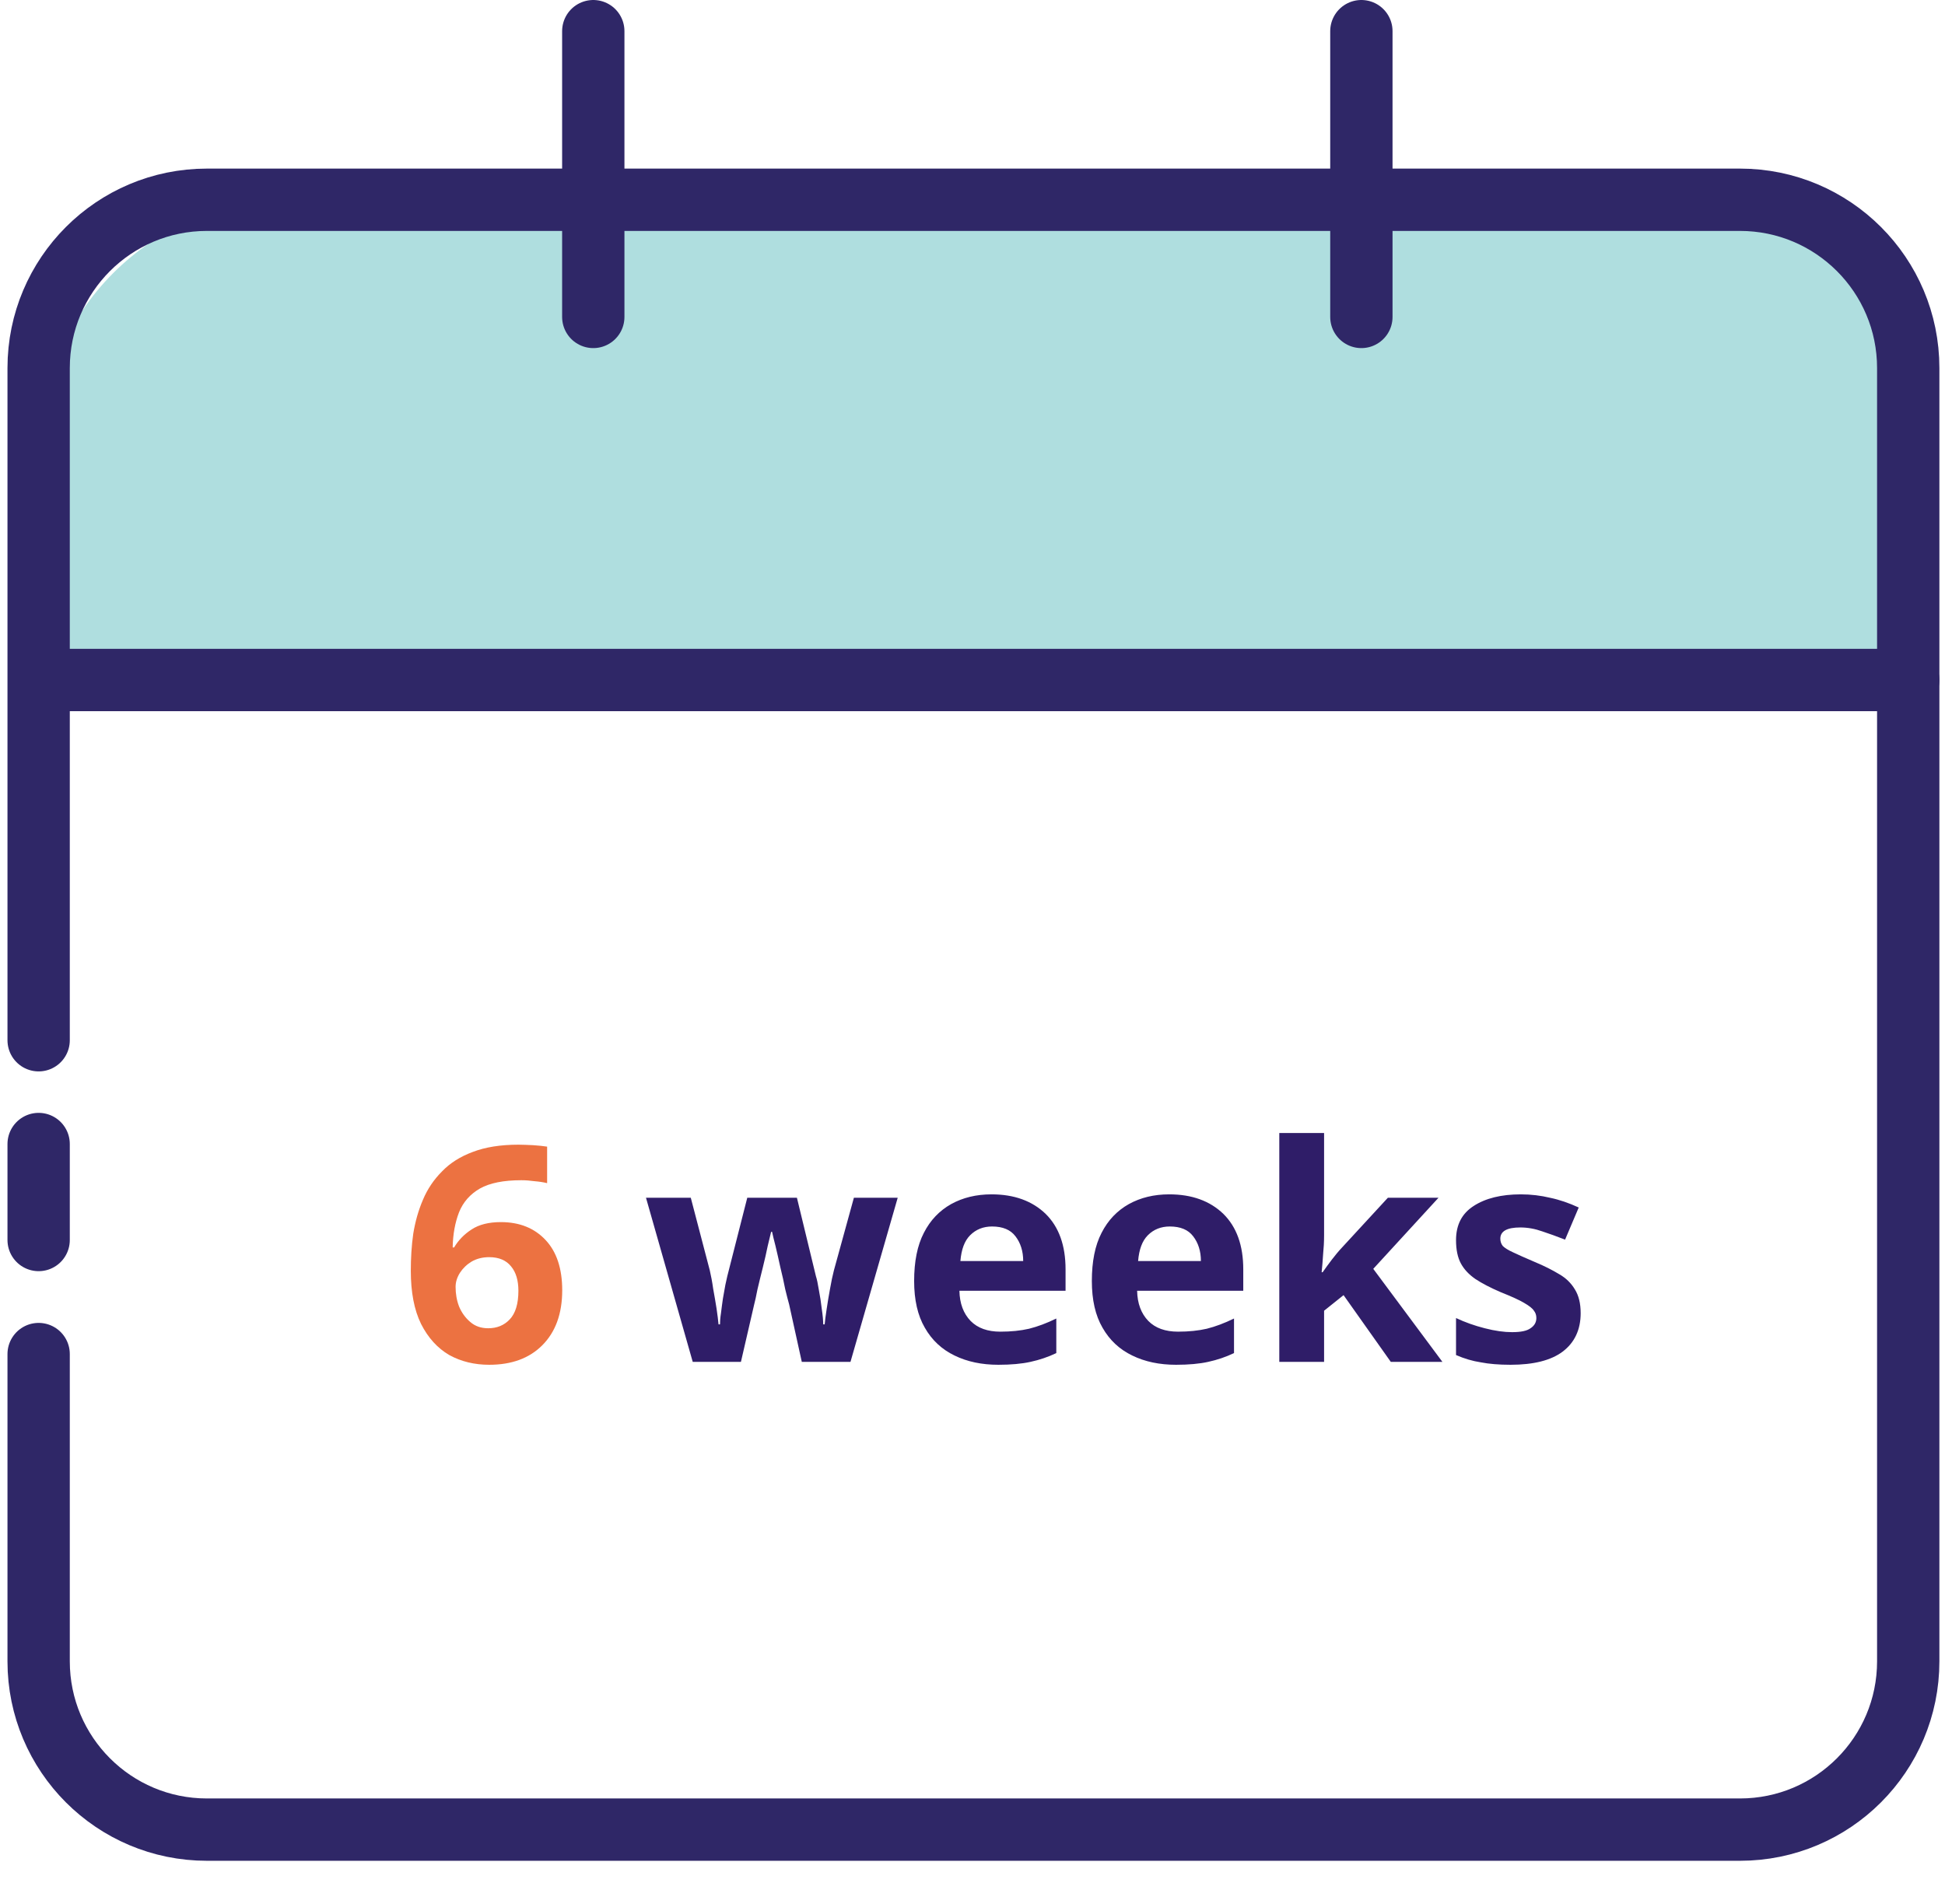
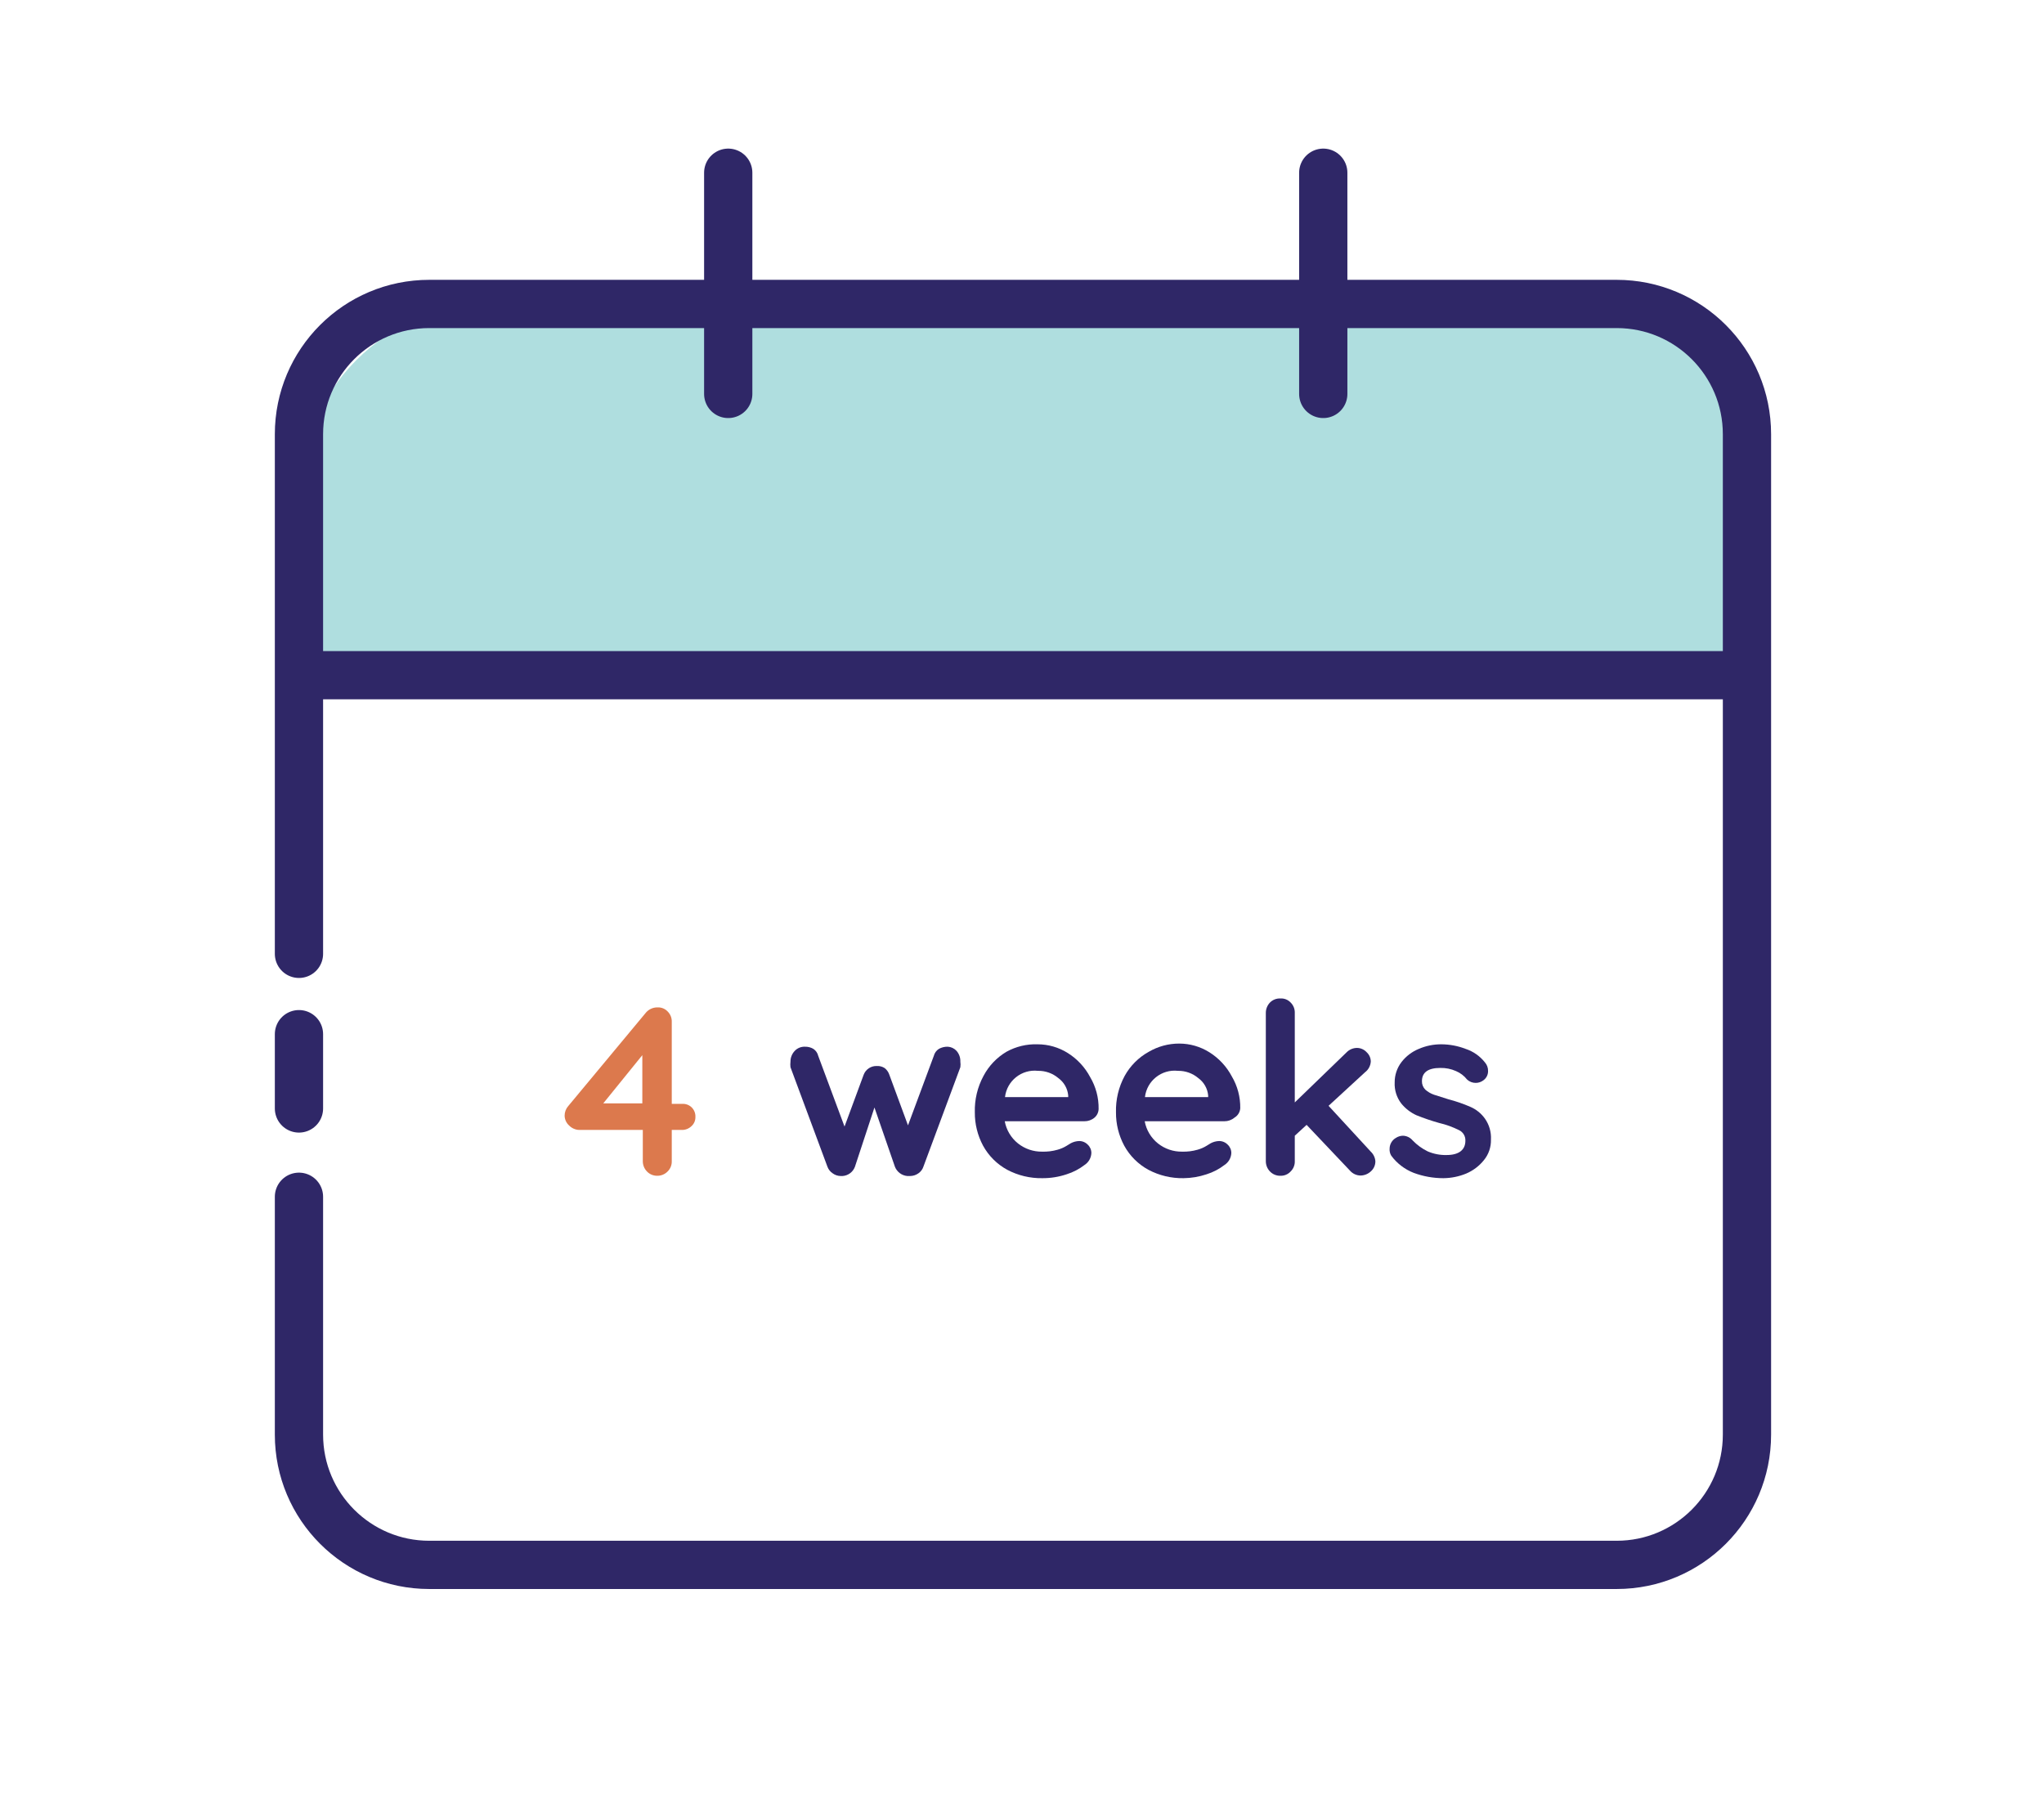
- <svg xmlns="http://www.w3.org/2000/svg" id="Layer_1" data-name="Layer 1" viewBox="0 0 62.42 61.08">
+ <svg xmlns="http://www.w3.org/2000/svg" id="Layer_1" data-name="Layer 1" viewBox="0 0 84.71 74.4">
  <defs>
-     <style>.cls-1,.cls-3,.cls-30{fill:none;}.cls-11,.cls-2,.cls-9{fill:#f9e2a6;}.cls-2,.cls-3{clip-rule:evenodd;}.cls-4{clip-path:url(#clip-path);}.cls-5{clip-path:url(#clip-path-2);}.cls-6{clip-path:url(#clip-path-3);}.cls-7{clip-path:url(#clip-path-4);}.cls-8{clip-path:url(#clip-path-5);}.cls-9{fill-rule:evenodd;}.cls-10{clip-path:url(#clip-path-6);}.cls-12{clip-path:url(#clip-path-7);}.cls-13{clip-path:url(#clip-path-8);}.cls-14{clip-path:url(#clip-path-9);}.cls-15{clip-path:url(#clip-path-10);}.cls-16{clip-path:url(#clip-path-11);}.cls-17{clip-path:url(#clip-path-12);}.cls-18{clip-path:url(#clip-path-13);}.cls-19{clip-path:url(#clip-path-14);}.cls-20{clip-path:url(#clip-path-15);}.cls-21{clip-path:url(#clip-path-16);}.cls-22{clip-path:url(#clip-path-17);}.cls-23{clip-path:url(#clip-path-18);}.cls-24{clip-path:url(#clip-path-19);}.cls-25{clip-path:url(#clip-path-20);}.cls-26{fill:#afdedf;}.cls-27{clip-path:url(#clip-path-21);}.cls-28,.cls-29{font-size:9.65px;font-family:Quicksand-Bold, Quicksand;font-weight:700;}.cls-28{fill:#ec7241;}.cls-29{fill:#2f1d68;}.cls-30{stroke:#2f2767;stroke-linecap:round;stroke-miterlimit:10;stroke-width:2px;}</style>
+     <style>.cls-1,.cls-27,.cls-3{fill:none;}.cls-11,.cls-2,.cls-9{fill:#f9e2a6;}.cls-2,.cls-3{clip-rule:evenodd;}.cls-4{clip-path:url(#clip-path);}.cls-5{clip-path:url(#clip-path-2);}.cls-6{clip-path:url(#clip-path-3);}.cls-7{clip-path:url(#clip-path-4);}.cls-8{clip-path:url(#clip-path-5);}.cls-9{fill-rule:evenodd;}.cls-10{clip-path:url(#clip-path-6);}.cls-12{clip-path:url(#clip-path-7);}.cls-13{clip-path:url(#clip-path-8);}.cls-14{clip-path:url(#clip-path-9);}.cls-15{clip-path:url(#clip-path-10);}.cls-16{clip-path:url(#clip-path-11);}.cls-17{clip-path:url(#clip-path-12);}.cls-18{clip-path:url(#clip-path-13);}.cls-19{clip-path:url(#clip-path-14);}.cls-20{clip-path:url(#clip-path-15);}.cls-21{clip-path:url(#clip-path-16);}.cls-22{clip-path:url(#clip-path-17);}.cls-23{clip-path:url(#clip-path-18);}.cls-24{clip-path:url(#clip-path-19);}.cls-25{clip-path:url(#clip-path-20);}.cls-26{fill:#afdedf;}.cls-27{stroke:#2f2767;stroke-linecap:round;stroke-miterlimit:10;stroke-width:2px;}.cls-28{fill:#dc794d;}.cls-29{fill:#2f2767;}</style>
    <clipPath id="clip-path">
-       <rect class="cls-1" x="-785.65" y="-7.93" width="92.44" height="101.85" />
+       <rect class="cls-1" x="-1068.47" y="254.59" width="92.44" height="101.85" />
    </clipPath>
    <clipPath id="clip-path-2">
-       <path class="cls-3" d="M-723.87-7.09a3.92,3.92,0,0,0-1,.14c-1.91.49-8.42,2.2-12.23,3.46a5.62,5.62,0,0,0-3.79,4.4c-.11.62-.17,2.91-.17,3.4,0,2.37.47,3.14,2.36,9.59.34,1.11,1.79,3,5.07,3a16,16,0,0,0,6.17-1.55h0a.06.06,0,0,1,.05,0c2.44,1.85,3.16,2.39,11.4,3.93a.35.35,0,0,1,.29.27,28.33,28.33,0,0,1,.86,3.67c-.64,2.1-2.88,9.64-4.71,18.39a1.49,1.49,0,0,0,1.13,1.77,1.63,1.63,0,0,0,.31,0,1.47,1.47,0,0,0,1.43-1.18c4.92-23.51,5.77-15.45,3.83-23.39a3.3,3.3,0,0,0-2.61-2.49c-7.88-1.47-8.21-1.89-10.18-3.39a2.94,2.94,0,0,0-1.8-.61,3,3,0,0,0-1.19.25,13.17,13.17,0,0,1-5,1.31c-1.76,0-2.21-.78-2.28-.94-2.33-8-2.33-6.72-2.15-10.7a5.74,5.74,0,0,1,.06-.82,2.67,2.67,0,0,1,1.8-2.12c3.73-1.23,10.17-2.92,12.06-3.41l.19,0c2.66,0,15.82,9.49,17.66,10.84a13,13,0,0,1,4.63,9.53c.32,4.84.73,9.14,1.24,13.14A1.48,1.48,0,0,0-699,30.71h.19A1.5,1.5,0,0,0-697.52,29c-.51-3.94-.91-8.17-1.23-12.94-.35-5.28-2.85-9.54-5.8-11.72-.52-.39-12.94-9.55-18-11.25A4,4,0,0,0-723.87-7.09Z" />
+       <path class="cls-3" d="M-1006.69,255.44a4,4,0,0,0-1,.13c-1.9.49-8.42,2.21-12.23,3.46a5.64,5.64,0,0,0-3.79,4.41c-.11.61-.17,2.9-.17,3.39,0,2.37.47,3.14,2.36,9.59.34,1.12,1.79,3,5.08,3a16,16,0,0,0,6.17-1.55h0l0,0c2.44,1.85,3.16,2.4,11.4,3.93a.38.38,0,0,1,.3.28,28.39,28.39,0,0,1,.86,3.66c-.65,2.1-2.89,9.64-4.72,18.39a1.49,1.49,0,0,0,1.13,1.77l.31,0a1.48,1.48,0,0,0,1.44-1.18c4.91-23.5,5.76-15.45,3.83-23.39a3.33,3.33,0,0,0-2.62-2.49c-7.88-1.47-8.2-1.89-10.17-3.39a3.06,3.06,0,0,0-1.81-.61,3,3,0,0,0-1.18.25,13.26,13.26,0,0,1-5,1.31c-1.76,0-2.21-.78-2.29-.94-2.33-8-2.32-6.72-2.15-10.7a5.88,5.88,0,0,1,.06-.82,2.69,2.69,0,0,1,1.81-2.12c3.73-1.22,10.17-2.92,12-3.41l.19,0c2.66,0,15.82,9.49,17.67,10.85a12.94,12.94,0,0,1,4.62,9.53c.32,4.83.73,9.13,1.25,13.13a1.46,1.46,0,0,0,1.45,1.29h.19a1.48,1.48,0,0,0,1.27-1.67c-.51-3.94-.91-8.17-1.23-12.94-.35-5.27-2.85-9.54-5.79-11.72-.53-.39-13-9.54-18-11.25A4.21,4.21,0,0,0-1006.69,255.44Z" />
    </clipPath>
    <clipPath id="clip-path-3">
-       <path class="cls-3" d="M-696.77,33.52a1,1,0,0,0-.24,0,1.46,1.46,0,0,0-1.22,1.68,91.48,91.48,0,0,1,1.7,15.4c.2,11.11-2.27,22.1-3.19,29.51a6.1,6.1,0,0,1-4.06,5A67.31,67.31,0,0,1-725,89c-8,0-15.56-2.06-21-7.64A4.53,4.53,0,0,0-749.27,80a4.53,4.53,0,0,0-1.31.2,34.32,34.32,0,0,1-9.7,1.42,30,30,0,0,1-7.5-.93c-8.91-2.33-12.89-13.88-12.89-24.29V48.58a4.32,4.32,0,0,1,4.33-4.3h.4a29.11,29.11,0,0,1,17,7.72,46.78,46.78,0,0,1,5.19,5.77,2.83,2.83,0,0,0,2.28,1.11,2.86,2.86,0,0,0,2.09-.89,17.7,17.7,0,0,1,13-5.59,17.89,17.89,0,0,1,14.48,7.29,2.17,2.17,0,0,0,1.77.9,2.19,2.19,0,0,0,2.22-2.07,87.83,87.83,0,0,1,1.3-10.78,1.48,1.48,0,0,0-1.21-1.7l-.26,0a1.48,1.48,0,0,0-1.46,1.22c-.58,3.34-1,6.42-1.21,9.18a20.79,20.79,0,0,0-15.58-7,20.8,20.8,0,0,0-15.09,6.43,48.88,48.88,0,0,0-5.47-6,32.38,32.38,0,0,0-18.69-8.49c-.23,0-.47,0-.7,0a7.27,7.27,0,0,0-7.33,7.24c0,7.92-.53,15.84,3.34,24.17,2.67,5.74,6.74,9.46,11.76,10.77a32.63,32.63,0,0,0,8.26,1A37.19,37.19,0,0,0-749.73,83a1.76,1.76,0,0,1,.45-.07,1.59,1.59,0,0,1,1.13.47c6.06,6.22,14.37,8.54,23.14,8.54a70.31,70.31,0,0,0,22.19-4.06,9.05,9.05,0,0,0,6-7.39c.92-7.37,3.42-18.48,3.22-29.92a94.29,94.29,0,0,0-1.74-15.82,1.48,1.48,0,0,0-1.47-1.23" />
+       <path class="cls-3" d="M-979.59,296l-.24,0a1.47,1.47,0,0,0-1.23,1.68,90.47,90.47,0,0,1,1.7,15.41c.2,11.1-2.27,22.1-3.19,29.51a6.1,6.1,0,0,1-4.06,5,67.54,67.54,0,0,1-21.22,3.9c-8,0-15.57-2.07-21-7.65a4.56,4.56,0,0,0-3.26-1.36,4.61,4.61,0,0,0-1.31.19,34.22,34.22,0,0,1-9.7,1.42,29.53,29.53,0,0,1-7.5-.93c-8.9-2.32-12.89-13.88-12.89-24.29v-7.8a4.33,4.33,0,0,1,4.34-4.31l.39,0a29.06,29.06,0,0,1,17,7.71,47.65,47.65,0,0,1,5.2,5.77,2.77,2.77,0,0,0,2.28,1.11,2.8,2.8,0,0,0,2.08-.89,17.73,17.73,0,0,1,13-5.59,17.9,17.9,0,0,1,14.48,7.29,2.14,2.14,0,0,0,1.76.9,2.18,2.18,0,0,0,2.22-2.07,91.92,91.92,0,0,1,1.3-10.78,1.47,1.47,0,0,0-1.21-1.7l-.25,0a1.48,1.48,0,0,0-1.46,1.22c-.59,3.34-1,6.42-1.21,9.18a20.83,20.83,0,0,0-15.59-7,20.81,20.81,0,0,0-15.09,6.44,48.08,48.08,0,0,0-5.46-6.05,32.33,32.33,0,0,0-18.7-8.48l-.69,0a7.27,7.27,0,0,0-7.34,7.24c0,7.91-.53,15.84,3.35,24.17,2.66,5.73,6.73,9.45,11.76,10.76a32.57,32.57,0,0,0,8.26,1,36.89,36.89,0,0,0,10.55-1.55,1.68,1.68,0,0,1,.45-.06,1.56,1.56,0,0,1,1.12.46c6.06,6.22,14.38,8.55,23.14,8.55a70,70,0,0,0,22.2-4.07,9,9,0,0,0,6-7.39c.92-7.37,3.42-18.48,3.22-29.92a94.29,94.29,0,0,0-1.74-15.82,1.48,1.48,0,0,0-1.46-1.23" />
    </clipPath>
    <clipPath id="clip-path-4">
-       <path class="cls-3" d="M-754.47,40.45a1.5,1.5,0,0,0-1.1.47,1.36,1.36,0,0,0,.12,2c6.29,5.38,6.22,5.47,6.88,5.47h.08a1.4,1.4,0,0,0,1-2.45l-6-5.12a1.54,1.54,0,0,0-1-.35" />
+       <path class="cls-3" d="M-1037.3,303a1.49,1.49,0,0,0-1.09.47,1.36,1.36,0,0,0,.11,2c6.29,5.38,6.23,5.47,6.89,5.47h.07a1.4,1.4,0,0,0,1-2.45l-6-5.11a1.46,1.46,0,0,0-1-.36" />
    </clipPath>
    <clipPath id="clip-path-5">
-       <path class="cls-3" d="M-725.59,37.48a1.32,1.32,0,0,0-1.1.58l-4.25,6.16a1.41,1.41,0,0,0,.33,1.92,1.29,1.29,0,0,0,.77.25,1.33,1.33,0,0,0,1.1-.58l4.24-6.16a1.39,1.39,0,0,0-.32-1.92,1.33,1.33,0,0,0-.77-.25" />
+       <path class="cls-3" d="M-1008.42,300a1.33,1.33,0,0,0-1.1.58l-4.24,6.16a1.39,1.39,0,0,0,.32,1.92,1.34,1.34,0,0,0,.78.25,1.34,1.34,0,0,0,1.1-.58l4.24-6.16a1.4,1.4,0,0,0-.33-1.92,1.29,1.29,0,0,0-.77-.25" />
    </clipPath>
    <clipPath id="clip-path-6">
-       <path class="cls-2" d="M-740.6,32.53h-.17a1.47,1.47,0,0,0-1.3,1.63l1,8.93a1.49,1.49,0,0,0,1.46,1.31,1.48,1.48,0,0,0,1.47-1.64l-1-8.94a1.47,1.47,0,0,0-1.46-1.3" />
+       <path class="cls-2" d="M-1023.43,295.05h-.17a1.47,1.47,0,0,0-1.29,1.63l1,8.93a1.46,1.46,0,0,0,1.46,1.31,1.47,1.47,0,0,0,1.46-1.64l-1-8.93a1.46,1.46,0,0,0-1.46-1.31" />
    </clipPath>
    <clipPath id="clip-path-7">
-       <path class="cls-3" d="M-249,92a.34.34,0,0,1-.26-.11l-12.57-12.64H-270a7.31,7.31,0,0,1-7.28-7.34V49.51A7.31,7.31,0,0,1-270,42.17h19.62V8.9A11.78,11.78,0,0,1-238.67-2.91h69.12A11.78,11.78,0,0,1-157.82,8.9v8.66a.36.36,0,0,1-.36.36.37.37,0,0,1-.37-.36V8.9a11,11,0,0,0-11-11.07h-69.12a11,11,0,0,0-11,11.07V45.65a11.05,11.05,0,0,0,11,11.07h34.56a.38.38,0,0,1,.37.37v20l20.17-20.31a.38.38,0,0,1,.26-.11h13.76a11,11,0,0,0,11-11.07V37a.38.38,0,0,1,.37-.37.37.37,0,0,1,.36.37v8.66a11.77,11.77,0,0,1-11.73,11.8h-13.61l-20.69,20.83a.38.38,0,0,1-.26.11.31.31,0,0,1-.13,0,.37.37,0,0,1-.23-.34V57.45h-16.15V71.89a7.32,7.32,0,0,1-7.29,7.34H-248.6V91.62a.36.36,0,0,1-.22.33ZM-270,42.9a6.6,6.6,0,0,0-6.56,6.61V71.89a6.59,6.59,0,0,0,6.56,6.6h8.39a.4.4,0,0,1,.26.11l12,12.13V78.86a.38.38,0,0,1,.37-.37h21.05a6.59,6.59,0,0,0,6.56-6.6V57.45h-17.32a11.77,11.77,0,0,1-11.73-11.8V42.9Z" />
+       <path class="cls-3" d="M-531.79,354.5a.37.37,0,0,1-.26-.1l-12.56-12.65h-8.23a7.32,7.32,0,0,1-7.29-7.34V312a7.33,7.33,0,0,1,7.29-7.34h19.62V271.42a11.77,11.77,0,0,1,11.73-11.8h69.12a11.78,11.78,0,0,1,11.73,11.8v8.66a.37.37,0,0,1-.37.36.36.36,0,0,1-.36-.36v-8.66a11.05,11.05,0,0,0-11-11.07h-69.12a11.06,11.06,0,0,0-11,11.07v36.75a11,11,0,0,0,11,11.07h34.56a.37.37,0,0,1,.36.37v20.05l20.18-20.31a.36.36,0,0,1,.26-.11h13.76a11,11,0,0,0,11-11.07v-8.66a.36.36,0,0,1,.36-.36.37.37,0,0,1,.37.36v8.66A11.79,11.79,0,0,1-452.37,320H-466l-20.7,20.82a.33.33,0,0,1-.25.11.32.32,0,0,1-.14,0,.37.37,0,0,1-.23-.34V320h-16.15v14.43a7.32,7.32,0,0,1-7.29,7.34h-20.69v12.39a.36.36,0,0,1-.22.34Zm-21.05-49.07a6.59,6.59,0,0,0-6.56,6.6v22.38a6.59,6.59,0,0,0,6.56,6.61h8.38a.36.36,0,0,1,.26.11l12.05,12.12V341.38a.36.36,0,0,1,.36-.36h21a6.59,6.59,0,0,0,6.56-6.61V320h-17.31a11.78,11.78,0,0,1-11.73-11.81v-2.74Z" />
    </clipPath>
    <clipPath id="clip-path-8">
-       <path class="cls-3" d="M-170.36-4.08h-68.79A13.77,13.77,0,0,0-252.87,9.71v31h-17.48a9.33,9.33,0,0,0-9.3,9.34V72.31a9.33,9.33,0,0,0,9.3,9.34H-263l11.91,12a2.41,2.41,0,0,0,1.7.7,2.47,2.47,0,0,0,.92-.18A2.4,2.4,0,0,0-247,91.91V81.65h18.55a9.33,9.33,0,0,0,9.3-9.34V60h12V78.4a2.42,2.42,0,0,0,1.48,2.23,2.47,2.47,0,0,0,.92.18,2.39,2.39,0,0,0,1.7-.7l20-20.1h12.7a13.76,13.76,0,0,0,13.71-13.78V37.62a2.4,2.4,0,0,0-2.4-2.41,2.4,2.4,0,0,0-2.4,2.41v8.61a9,9,0,0,1-8.91,9h-13.7a2.4,2.4,0,0,0-1.69.71l-16.61,16.68v-15a2.4,2.4,0,0,0-2.4-2.42h-34.39a8.93,8.93,0,0,1-8.91-9V9.71a8.94,8.94,0,0,1,8.91-9h68.79a9,9,0,0,1,8.91,9v8.6a2.4,2.4,0,0,0,2.4,2.41,2.4,2.4,0,0,0,2.4-2.41V9.71A13.77,13.77,0,0,0-170.36-4.08Zm-100,80.9a4.5,4.5,0,0,1-4.49-4.51V50.06a4.5,4.5,0,0,1,4.49-4.51h17.48v.68A13.76,13.76,0,0,0-239.15,60H-224v12.3a4.5,4.5,0,0,1-4.49,4.51h-21a2.4,2.4,0,0,0-2.4,2.41v6.85l-8.51-8.55a2.41,2.41,0,0,0-1.7-.71Z" />
+       <path class="cls-3" d="M-453.19,258.45H-522a13.76,13.76,0,0,0-13.71,13.78v31h-17.49a9.32,9.32,0,0,0-9.29,9.34v22.24a9.33,9.33,0,0,0,9.29,9.34h7.35l11.9,12a2.42,2.42,0,0,0,1.7.71,2.26,2.26,0,0,0,.92-.19,2.41,2.41,0,0,0,1.49-2.23V344.17h18.55a9.33,9.33,0,0,0,9.29-9.34v-12.3h12v18.39a2.41,2.41,0,0,0,1.49,2.23,2.26,2.26,0,0,0,.92.19,2.42,2.42,0,0,0,1.7-.71l20-20.1h12.7a13.76,13.76,0,0,0,13.72-13.78v-8.6a2.41,2.41,0,0,0-2.41-2.42,2.41,2.41,0,0,0-2.4,2.42v8.6a8.94,8.94,0,0,1-8.91,9h-13.69a2.4,2.4,0,0,0-1.7.7l-16.6,16.68v-15a2.4,2.4,0,0,0-2.4-2.41H-522a9,9,0,0,1-8.91-9V272.23a9,9,0,0,1,8.91-9h68.79a8.94,8.94,0,0,1,8.91,9v8.6a2.41,2.41,0,0,0,2.4,2.42,2.41,2.41,0,0,0,2.41-2.42v-8.6A13.76,13.76,0,0,0-453.19,258.45Zm-100,80.89a4.51,4.51,0,0,1-4.49-4.51V312.59a4.52,4.52,0,0,1,4.49-4.52h17.49v.68A13.76,13.76,0,0,0-522,322.53h15.2v12.3a4.51,4.51,0,0,1-4.49,4.51h-21a2.42,2.42,0,0,0-2.4,2.42v6.84l-8.51-8.55a2.41,2.41,0,0,0-1.7-.71Z" />
    </clipPath>
    <clipPath id="clip-path-9">
-       <path class="cls-3" d="M-181.3,12.32H-228a2.38,2.38,0,0,0-2.4,2.35A2.38,2.38,0,0,0-228,17h46.75a2.38,2.38,0,0,0,2.4-2.34,2.38,2.38,0,0,0-2.4-2.35" />
+       <path class="cls-3" d="M-464.13,274.85h-46.75a2.37,2.37,0,0,0-2.39,2.34,2.37,2.37,0,0,0,2.39,2.34h46.75a2.37,2.37,0,0,0,2.4-2.34,2.37,2.37,0,0,0-2.4-2.34" />
    </clipPath>
    <clipPath id="clip-path-10">
-       <path class="cls-3" d="M-178.9,26.38A2.38,2.38,0,0,0-181.3,24H-228a2.38,2.38,0,0,0-2.4,2.34,2.37,2.37,0,0,0,2.4,2.34h46.75a2.37,2.37,0,0,0,2.4-2.34" />
+       <path class="cls-3" d="M-461.73,288.9a2.37,2.37,0,0,0-2.4-2.34h-46.75a2.37,2.37,0,0,0-2.39,2.34,2.37,2.37,0,0,0,2.39,2.35h46.75a2.37,2.37,0,0,0,2.4-2.35" />
    </clipPath>
    <clipPath id="clip-path-11">
-       <path class="cls-3" d="M-228.06,38.09a2.37,2.37,0,0,0-2.39,2.35,2.37,2.37,0,0,0,2.39,2.34h26.85a2.37,2.37,0,0,0,2.39-2.34,2.37,2.37,0,0,0-2.39-2.35Z" />
+       <path class="cls-3" d="M-510.89,300.62a2.36,2.36,0,0,0-2.38,2.34,2.36,2.36,0,0,0,2.38,2.34H-484a2.37,2.37,0,0,0,2.39-2.34,2.37,2.37,0,0,0-2.39-2.34Z" />
    </clipPath>
    <clipPath id="clip-path-12">
-       <path class="cls-3" d="M-159,25.21a2.34,2.34,0,0,0-2.34,2.34A2.34,2.34,0,0,0-159,29.89a2.34,2.34,0,0,0,2.34-2.34A2.34,2.34,0,0,0-159,25.21" />
+       <path class="cls-3" d="M-441.82,287.73a2.34,2.34,0,0,0-2.34,2.34,2.35,2.35,0,0,0,2.34,2.35,2.36,2.36,0,0,0,2.35-2.35,2.35,2.35,0,0,0-2.35-2.34" />
    </clipPath>
    <clipPath id="clip-path-13">
-       <path class="cls-3" d="M133.63,47.14a1,1,0,0,1-.65-.24l-6.48-5.52a1,1,0,0,1,0-1.53L133,34.33a1,1,0,1,1,1.3,1.52l-5.58,4.76,5.58,4.76a1,1,0,0,1-.65,1.77" />
+       <path class="cls-3" d="M-149.19,309.66a1,1,0,0,1-.65-.24l-6.48-5.52a1,1,0,0,1-.36-.76,1,1,0,0,1,.36-.77l6.48-5.52a1,1,0,0,1,1.41.11,1,1,0,0,1-.11,1.42l-5.59,4.76,5.59,4.76a1,1,0,0,1,.11,1.41,1,1,0,0,1-.76.35" />
    </clipPath>
    <clipPath id="clip-path-14">
-       <path class="cls-3" d="M146.73,47.14a1,1,0,0,1-.65-1.77l5.59-4.76-5.59-4.76a1,1,0,0,1,1.3-1.52l6.48,5.52a1,1,0,0,1,0,1.53l-6.48,5.52a1,1,0,0,1-.65.24" />
+       <path class="cls-3" d="M-136.09,309.66a1,1,0,0,1-.77-.35,1,1,0,0,1,.12-1.41l5.58-4.76-5.58-4.76a1,1,0,0,1-.12-1.42,1,1,0,0,1,1.41-.11l6.49,5.52a1,1,0,0,1,.35.77,1,1,0,0,1-.35.76l-6.49,5.52a1,1,0,0,1-.64.24" />
    </clipPath>
    <clipPath id="clip-path-15">
-       <path class="cls-3" d="M137.68,51.71l-.23,0a1,1,0,0,1-.83-1.21L141,31a1.08,1.08,0,0,1,1.28-.79,1,1,0,0,1,.84,1.21l-4.37,19.5a1.06,1.06,0,0,1-1,.81" />
+       <path class="cls-3" d="M-145.15,314.23l-.22,0a1,1,0,0,1-.84-1.21l4.36-19.5a1.08,1.08,0,0,1,1.28-.78,1,1,0,0,1,.84,1.2l-4.36,19.5a1.08,1.08,0,0,1-1.06.81" />
    </clipPath>
    <clipPath id="clip-path-16">
-       <path class="cls-3" d="M126.32,12.55a3.59,3.59,0,1,0,3.59,3.59,3.6,3.6,0,0,0-3.59-3.59m0,4.91a1.32,1.32,0,1,1,1.32-1.32,1.33,1.33,0,0,1-1.32,1.32" />
+       <path class="cls-3" d="M-156.5,275.07a3.59,3.59,0,0,0-3.59,3.59,3.59,3.59,0,0,0,3.59,3.59,3.59,3.59,0,0,0,3.59-3.59,3.59,3.59,0,0,0-3.59-3.59m0,4.92a1.33,1.33,0,0,1-1.32-1.33,1.33,1.33,0,0,1,1.32-1.32,1.33,1.33,0,0,1,1.32,1.32A1.33,1.33,0,0,1-156.5,280" />
    </clipPath>
    <clipPath id="clip-path-17">
-       <path class="cls-3" d="M117.49,19.73a3.59,3.59,0,1,1,3.59-3.59,3.6,3.6,0,0,1-3.59,3.59m0-4.91a1.32,1.32,0,1,0,1.32,1.32,1.33,1.33,0,0,0-1.32-1.32" />
+       <path class="cls-3" d="M-165.33,282.25a3.59,3.59,0,0,1-3.59-3.59,3.59,3.59,0,0,1,3.59-3.59,3.59,3.59,0,0,1,3.59,3.59,3.59,3.59,0,0,1-3.59,3.59m0-4.91a1.33,1.33,0,0,0-1.32,1.32,1.33,1.33,0,0,0,1.32,1.33,1.33,1.33,0,0,0,1.32-1.33,1.33,1.33,0,0,0-1.32-1.32" />
    </clipPath>
    <clipPath id="clip-path-18">
-       <path class="cls-3" d="M135.06,19.73a3.59,3.59,0,1,1,3.59-3.59,3.59,3.59,0,0,1-3.59,3.59m0-4.91a1.32,1.32,0,1,0,1.32,1.32,1.32,1.32,0,0,0-1.32-1.32" />
+       <path class="cls-3" d="M-147.77,282.25a3.59,3.59,0,0,1-3.59-3.59,3.6,3.6,0,0,1,3.59-3.59,3.6,3.6,0,0,1,3.59,3.59,3.59,3.59,0,0,1-3.59,3.59m0-4.91a1.33,1.33,0,0,0-1.32,1.32,1.32,1.32,0,0,0,1.32,1.32,1.32,1.32,0,0,0,1.32-1.32,1.33,1.33,0,0,0-1.32-1.32" />
    </clipPath>
    <clipPath id="clip-path-19">
-       <path class="cls-3" d="M61.78,21.82H1.29v-7.4a8,8,0,0,1,8-8H53.75a8,8,0,0,1,8,8Z" />
+       <path class="cls-3" d="M72.92,28H12.43V20.58a8,8,0,0,1,8-8H64.89a8,8,0,0,1,8,8Z" />
    </clipPath>
    <clipPath id="clip-path-20">
-       <rect class="cls-1" x="-709.14" y="-372.64" width="926.65" height="955.6" />
-     </clipPath>
-     <clipPath id="clip-path-21">
-       <rect class="cls-1" x="10.94" y="34.05" width="40.54" height="10.94" />
+       <rect class="cls-1" x="-698" y="-366.48" width="926.65" height="955.6" />
    </clipPath>
  </defs>
-   <path class="cls-9" d="M-740.6,32.53h-.17a1.47,1.47,0,0,0-1.3,1.63l1,8.93a1.49,1.49,0,0,0,1.46,1.31,1.48,1.48,0,0,0,1.47-1.64l-1-8.94a1.47,1.47,0,0,0-1.46-1.3" />
+   <path class="cls-9" d="M-1023.43,295.05h-.17a1.47,1.47,0,0,0-1.29,1.63l1,8.93a1.46,1.46,0,0,0,1.46,1.31,1.47,1.47,0,0,0,1.46-1.64l-1-8.93a1.46,1.46,0,0,0-1.46-1.31" />
  <g class="cls-10">
-     <rect class="cls-11" x="-1001.53" y="-583.43" width="1426" height="1470.56" />
+     <rect class="cls-11" x="-1284.35" y="-320.9" width="1426" height="1470.56" />
  </g>
  <g class="cls-24">
    <g class="cls-25">
-       <rect class="cls-26" x="-1.93" y="3.16" width="66.92" height="21.88" />
+       <rect class="cls-26" x="9.21" y="9.32" width="66.92" height="21.88" />
    </g>
  </g>
-   <g class="cls-27">
-     <text class="cls-28" transform="translate(12.84 43.7)">6</text>
-     <text class="cls-29" transform="translate(18.13 43.7)">
-       <tspan xml:space="preserve"> weeks</tspan>
-     </text>
-   </g>
-   <line class="cls-30" x1="1.24" y1="36.71" x2="1.24" y2="39.79" />
-   <path class="cls-30" d="M1.24,43.45v9.86a5.4,5.4,0,0,0,5.4,5.4h49.2a5.4,5.4,0,0,0,5.4-5.4V11.81a5.4,5.4,0,0,0-5.4-5.4H6.64a5.4,5.4,0,0,0-5.4,5.4V33.38" />
-   <line class="cls-30" x1="19.04" y1="1" x2="19.04" y2="10.17" />
-   <line class="cls-30" x1="43.69" y1="1" x2="43.69" y2="10.17" />
-   <line class="cls-30" x1="1.29" y1="21.82" x2="61.24" y2="21.82" />
+   <line class="cls-27" x1="12.39" y1="42.87" x2="12.39" y2="45.95" />
+   <path class="cls-27" d="M12.39,49.61v9.86a5.4,5.4,0,0,0,5.4,5.4H67a5.4,5.4,0,0,0,5.4-5.4V18a5.4,5.4,0,0,0-5.4-5.4H17.79a5.4,5.4,0,0,0-5.4,5.4V39.54" />
+   <line class="cls-27" x1="30.18" y1="7.16" x2="30.18" y2="16.33" />
+   <line class="cls-27" x1="54.84" y1="7.16" x2="54.84" y2="16.33" />
+   <line class="cls-27" x1="12.43" y1="27.99" x2="72.38" y2="27.99" />
+   <path class="cls-28" d="M28.66,45.9a.52.52,0,0,1,.16.4.49.49,0,0,1-.16.38.56.56,0,0,1-.4.16h-.42v1.29a.57.57,0,0,1-.17.43.59.59,0,0,1-.44.18.58.58,0,0,1-.42-.18.61.61,0,0,1-.17-.43V46.84H24a.61.61,0,0,1-.41-.18.56.56,0,0,1-.19-.41.6.6,0,0,1,.15-.4L26.75,42a.62.62,0,0,1,.5-.24.54.54,0,0,1,.42.17.58.58,0,0,1,.17.44v3.39h.42A.52.52,0,0,1,28.66,45.9ZM25,45.74h1.62v-2Z" />
+   <path class="cls-29" d="M39.64,43.56a.64.64,0,0,1,.16.45.79.79,0,0,1,0,.23l-1.53,4.12a.54.54,0,0,1-.21.28.6.6,0,0,1-.34.11H37.6a.61.61,0,0,1-.51-.38l-.85-2.46-.81,2.46a.59.59,0,0,1-.51.38h-.08a.57.57,0,0,1-.33-.11.56.56,0,0,1-.22-.28l-1.53-4.12a.93.93,0,0,1,0-.23.64.64,0,0,1,.17-.44.55.55,0,0,1,.43-.18.65.65,0,0,1,.35.09.48.48,0,0,1,.2.29L35,46.7l.79-2.14a.56.56,0,0,1,.55-.37.54.54,0,0,1,.33.09.6.6,0,0,1,.19.28l.77,2.09,1.07-2.88a.49.49,0,0,1,.21-.29.72.72,0,0,1,.37-.09A.53.53,0,0,1,39.64,43.56Z" />
+   <path class="cls-29" d="M45.36,46.33a.64.64,0,0,1-.42.15h-3.3a1.53,1.53,0,0,0,.55.92,1.57,1.57,0,0,0,1,.34,2.08,2.08,0,0,0,.64-.08,1.45,1.45,0,0,0,.37-.16l.18-.11a.79.79,0,0,1,.34-.09.49.49,0,0,1,.36.15.47.47,0,0,1,.15.35.62.62,0,0,1-.28.49,2.38,2.38,0,0,1-.75.39,3.1,3.1,0,0,1-1,.16,3,3,0,0,1-1.46-.35,2.51,2.51,0,0,1-1-1,2.88,2.88,0,0,1-.34-1.38,3,3,0,0,1,.36-1.51,2.55,2.55,0,0,1,.95-1A2.49,2.49,0,0,1,43,43.29a2.35,2.35,0,0,1,1.25.36,2.63,2.63,0,0,1,.93,1,2.51,2.51,0,0,1,.35,1.32A.49.49,0,0,1,45.36,46.33Zm-3.71-.85h2.62v-.07a1,1,0,0,0-.41-.72,1.27,1.27,0,0,0-.84-.3A1.24,1.24,0,0,0,41.65,45.48Z" />
+   <path class="cls-29" d="M51.16,46.33a.64.64,0,0,1-.42.15h-3.3a1.53,1.53,0,0,0,.55.92,1.57,1.57,0,0,0,1,.34,2.08,2.08,0,0,0,.64-.08A1.45,1.45,0,0,0,50,47.5l.18-.11a.79.79,0,0,1,.34-.09.49.49,0,0,1,.36.15.47.47,0,0,1,.15.35.62.62,0,0,1-.28.49,2.38,2.38,0,0,1-.75.39,3.1,3.1,0,0,1-.95.16,3,3,0,0,1-1.46-.35,2.51,2.51,0,0,1-1-1,2.88,2.88,0,0,1-.34-1.38,3,3,0,0,1,.36-1.51,2.55,2.55,0,0,1,1-1,2.49,2.49,0,0,1,1.26-.34,2.35,2.35,0,0,1,1.25.36,2.63,2.63,0,0,1,.93,1,2.51,2.51,0,0,1,.35,1.32A.49.49,0,0,1,51.16,46.33Zm-3.71-.85h2.62v-.07a1,1,0,0,0-.41-.72,1.27,1.27,0,0,0-.84-.3A1.24,1.24,0,0,0,47.45,45.48Z" />
+   <path class="cls-29" d="M57,48.14a.55.55,0,0,1-.19.42.64.64,0,0,1-.42.17.59.59,0,0,1-.44-.2l-1.8-1.9-.49.45v1.05a.57.57,0,0,1-.17.43.55.55,0,0,1-.43.18.58.58,0,0,1-.43-.18.61.61,0,0,1-.17-.43V42a.62.62,0,0,1,.17-.44.57.57,0,0,1,.43-.17.54.54,0,0,1,.43.17.58.58,0,0,1,.17.44v3.7l2.14-2.07a.61.61,0,0,1,.44-.19.55.55,0,0,1,.4.18.53.53,0,0,1,.17.38.6.6,0,0,1-.24.45l-1.51,1.39,1.75,1.9A.61.61,0,0,1,57,48.14Z" />
+   <path class="cls-29" d="M57.59,47.61a.52.52,0,0,1,.26-.44.55.55,0,0,1,.29-.09.54.54,0,0,1,.4.19,2.21,2.21,0,0,0,.63.46,1.87,1.87,0,0,0,.78.15c.52,0,.78-.22.78-.59a.46.46,0,0,0-.26-.44,3.73,3.73,0,0,0-.83-.3,9.13,9.13,0,0,1-.94-.32,1.74,1.74,0,0,1-.63-.49,1.33,1.33,0,0,1-.27-.87,1.37,1.37,0,0,1,.28-.84,1.74,1.74,0,0,1,.72-.55,2.32,2.32,0,0,1,.94-.19,2.83,2.83,0,0,1,1,.19,1.69,1.69,0,0,1,.8.56.52.52,0,0,1,.13.36.46.46,0,0,1-.19.38.52.52,0,0,1-.32.11.52.52,0,0,1-.36-.14,1.15,1.15,0,0,0-.46-.35,1.51,1.51,0,0,0-.65-.13c-.5,0-.76.18-.76.55a.48.48,0,0,0,.14.35,1.07,1.07,0,0,0,.36.21l.6.19a6.19,6.19,0,0,1,.9.31,1.45,1.45,0,0,1,.61.49,1.38,1.38,0,0,1,.25.87,1.29,1.29,0,0,1-.29.85,1.89,1.89,0,0,1-.74.56,2.54,2.54,0,0,1-.94.19,3.53,3.53,0,0,1-1.23-.22,2.11,2.11,0,0,1-.93-.71A.49.49,0,0,1,57.59,47.61Z" />
</svg>
